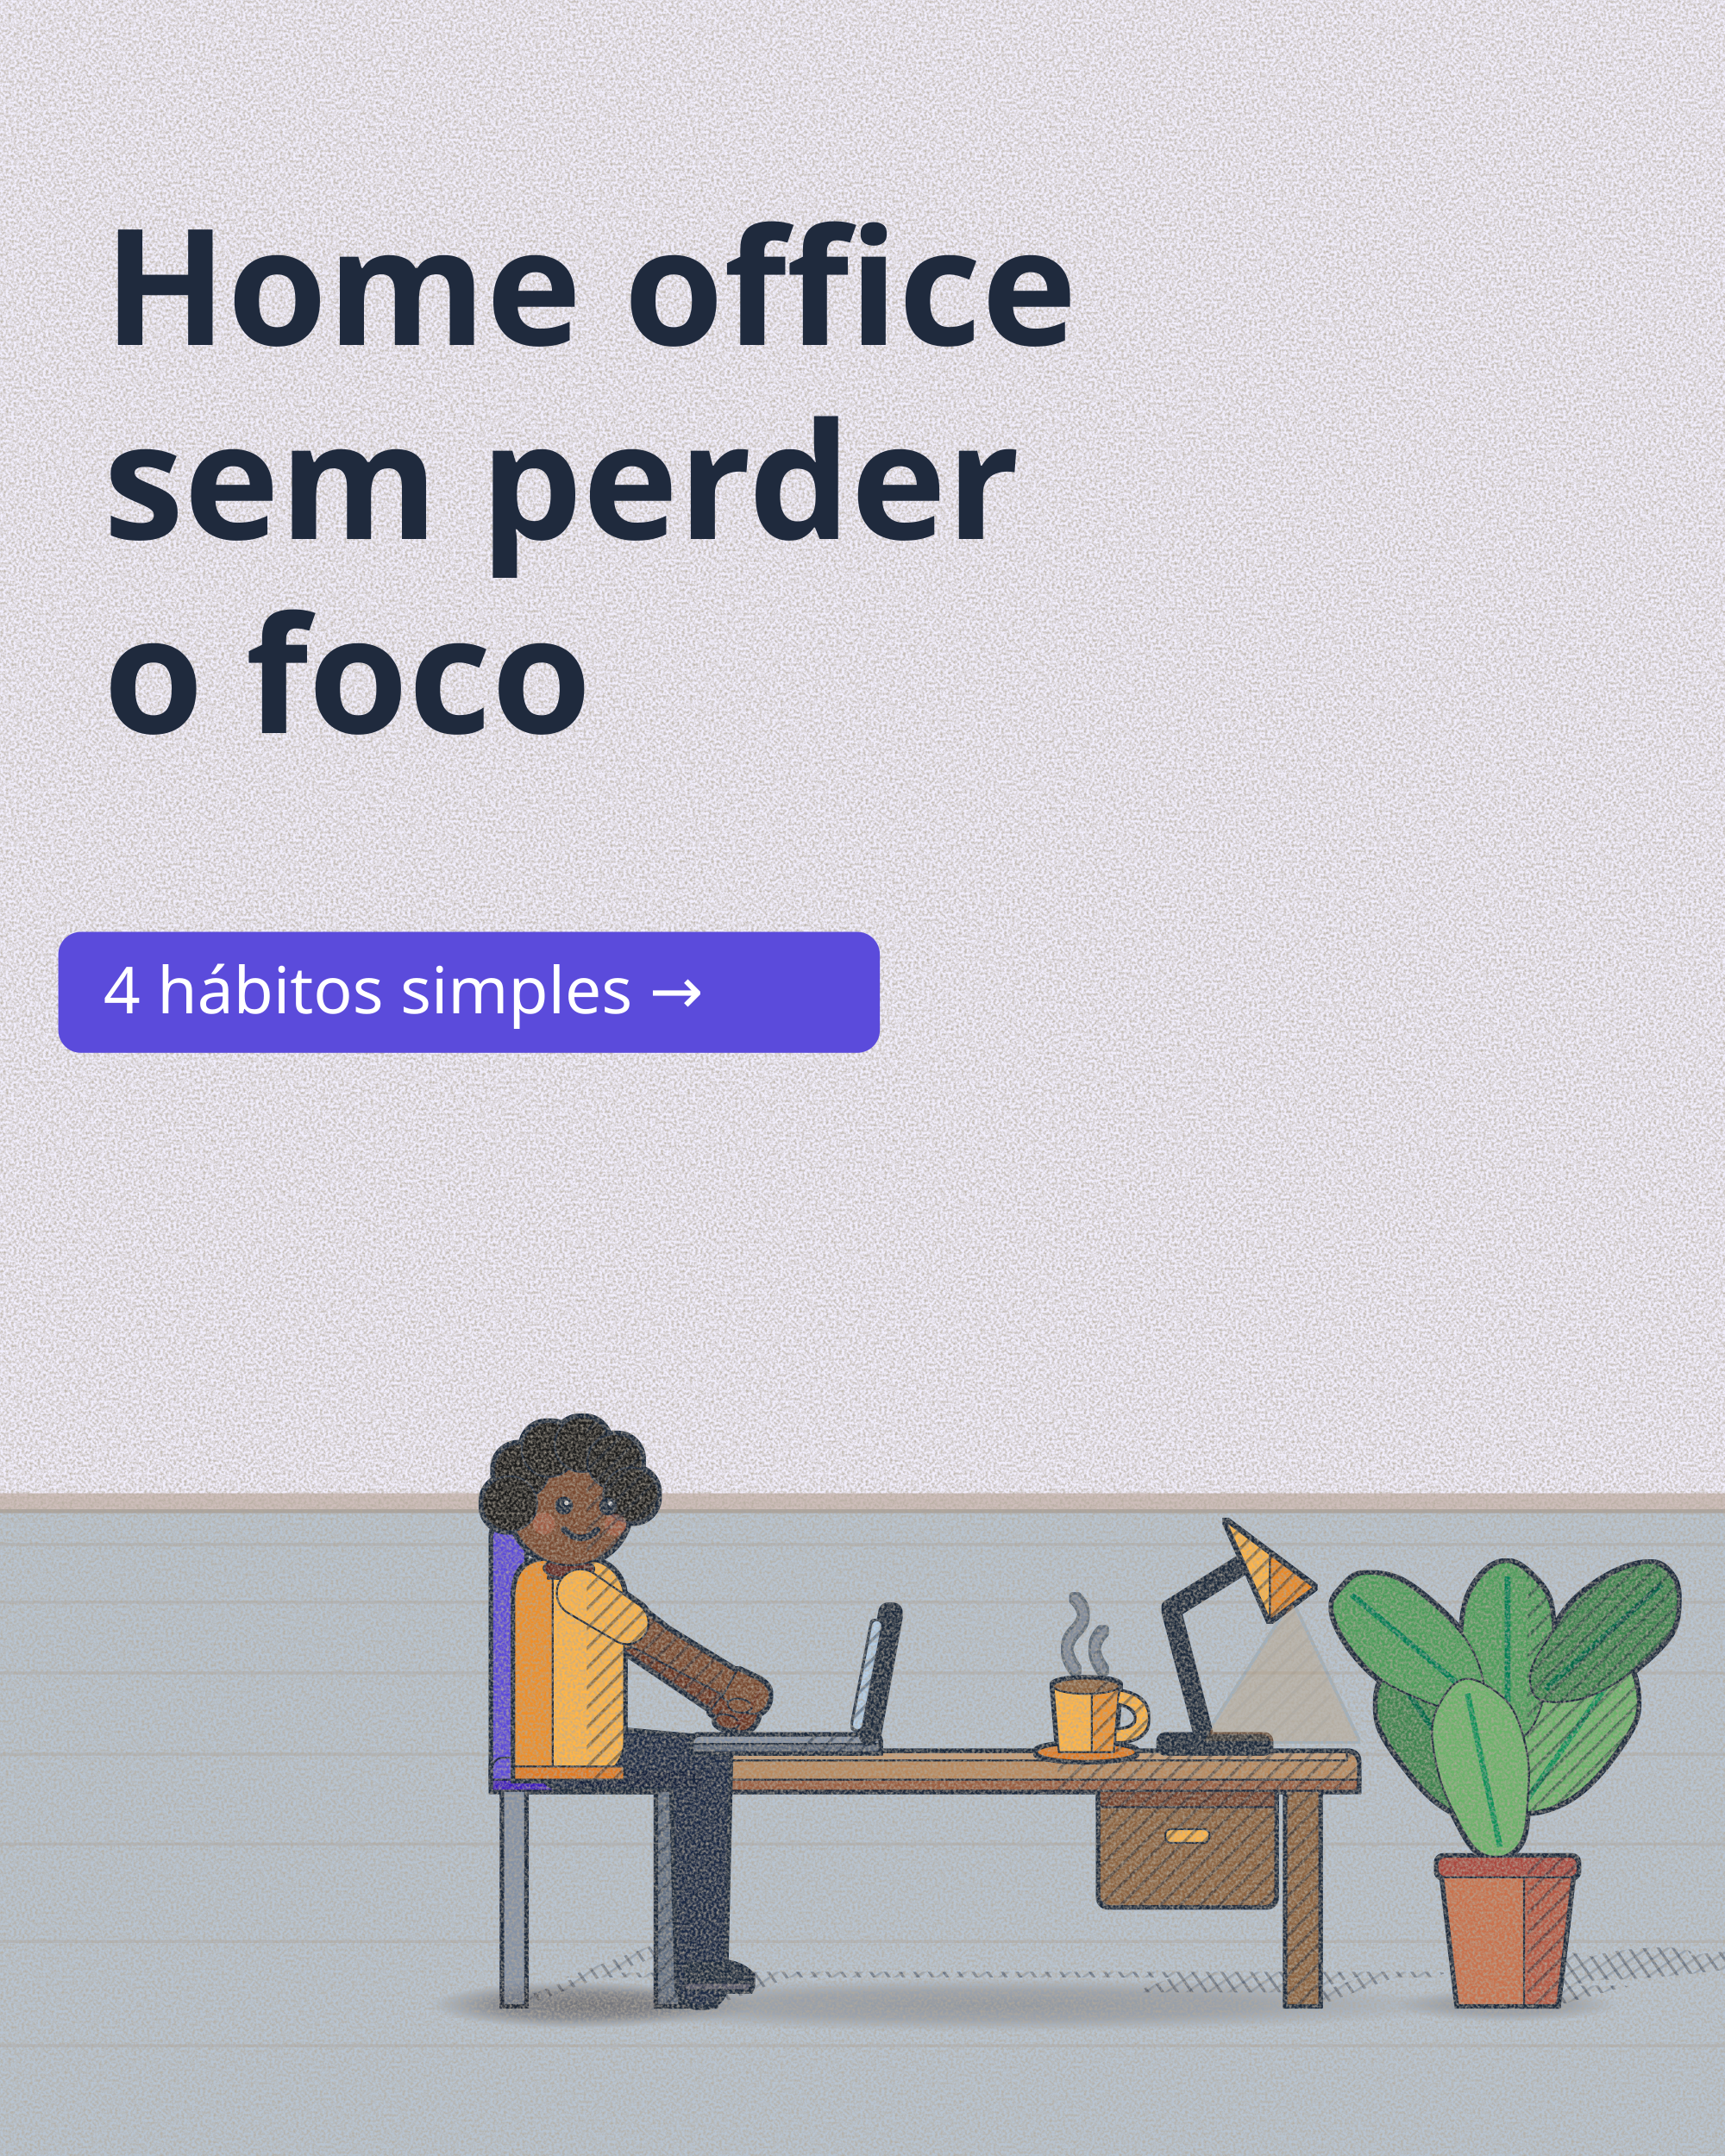
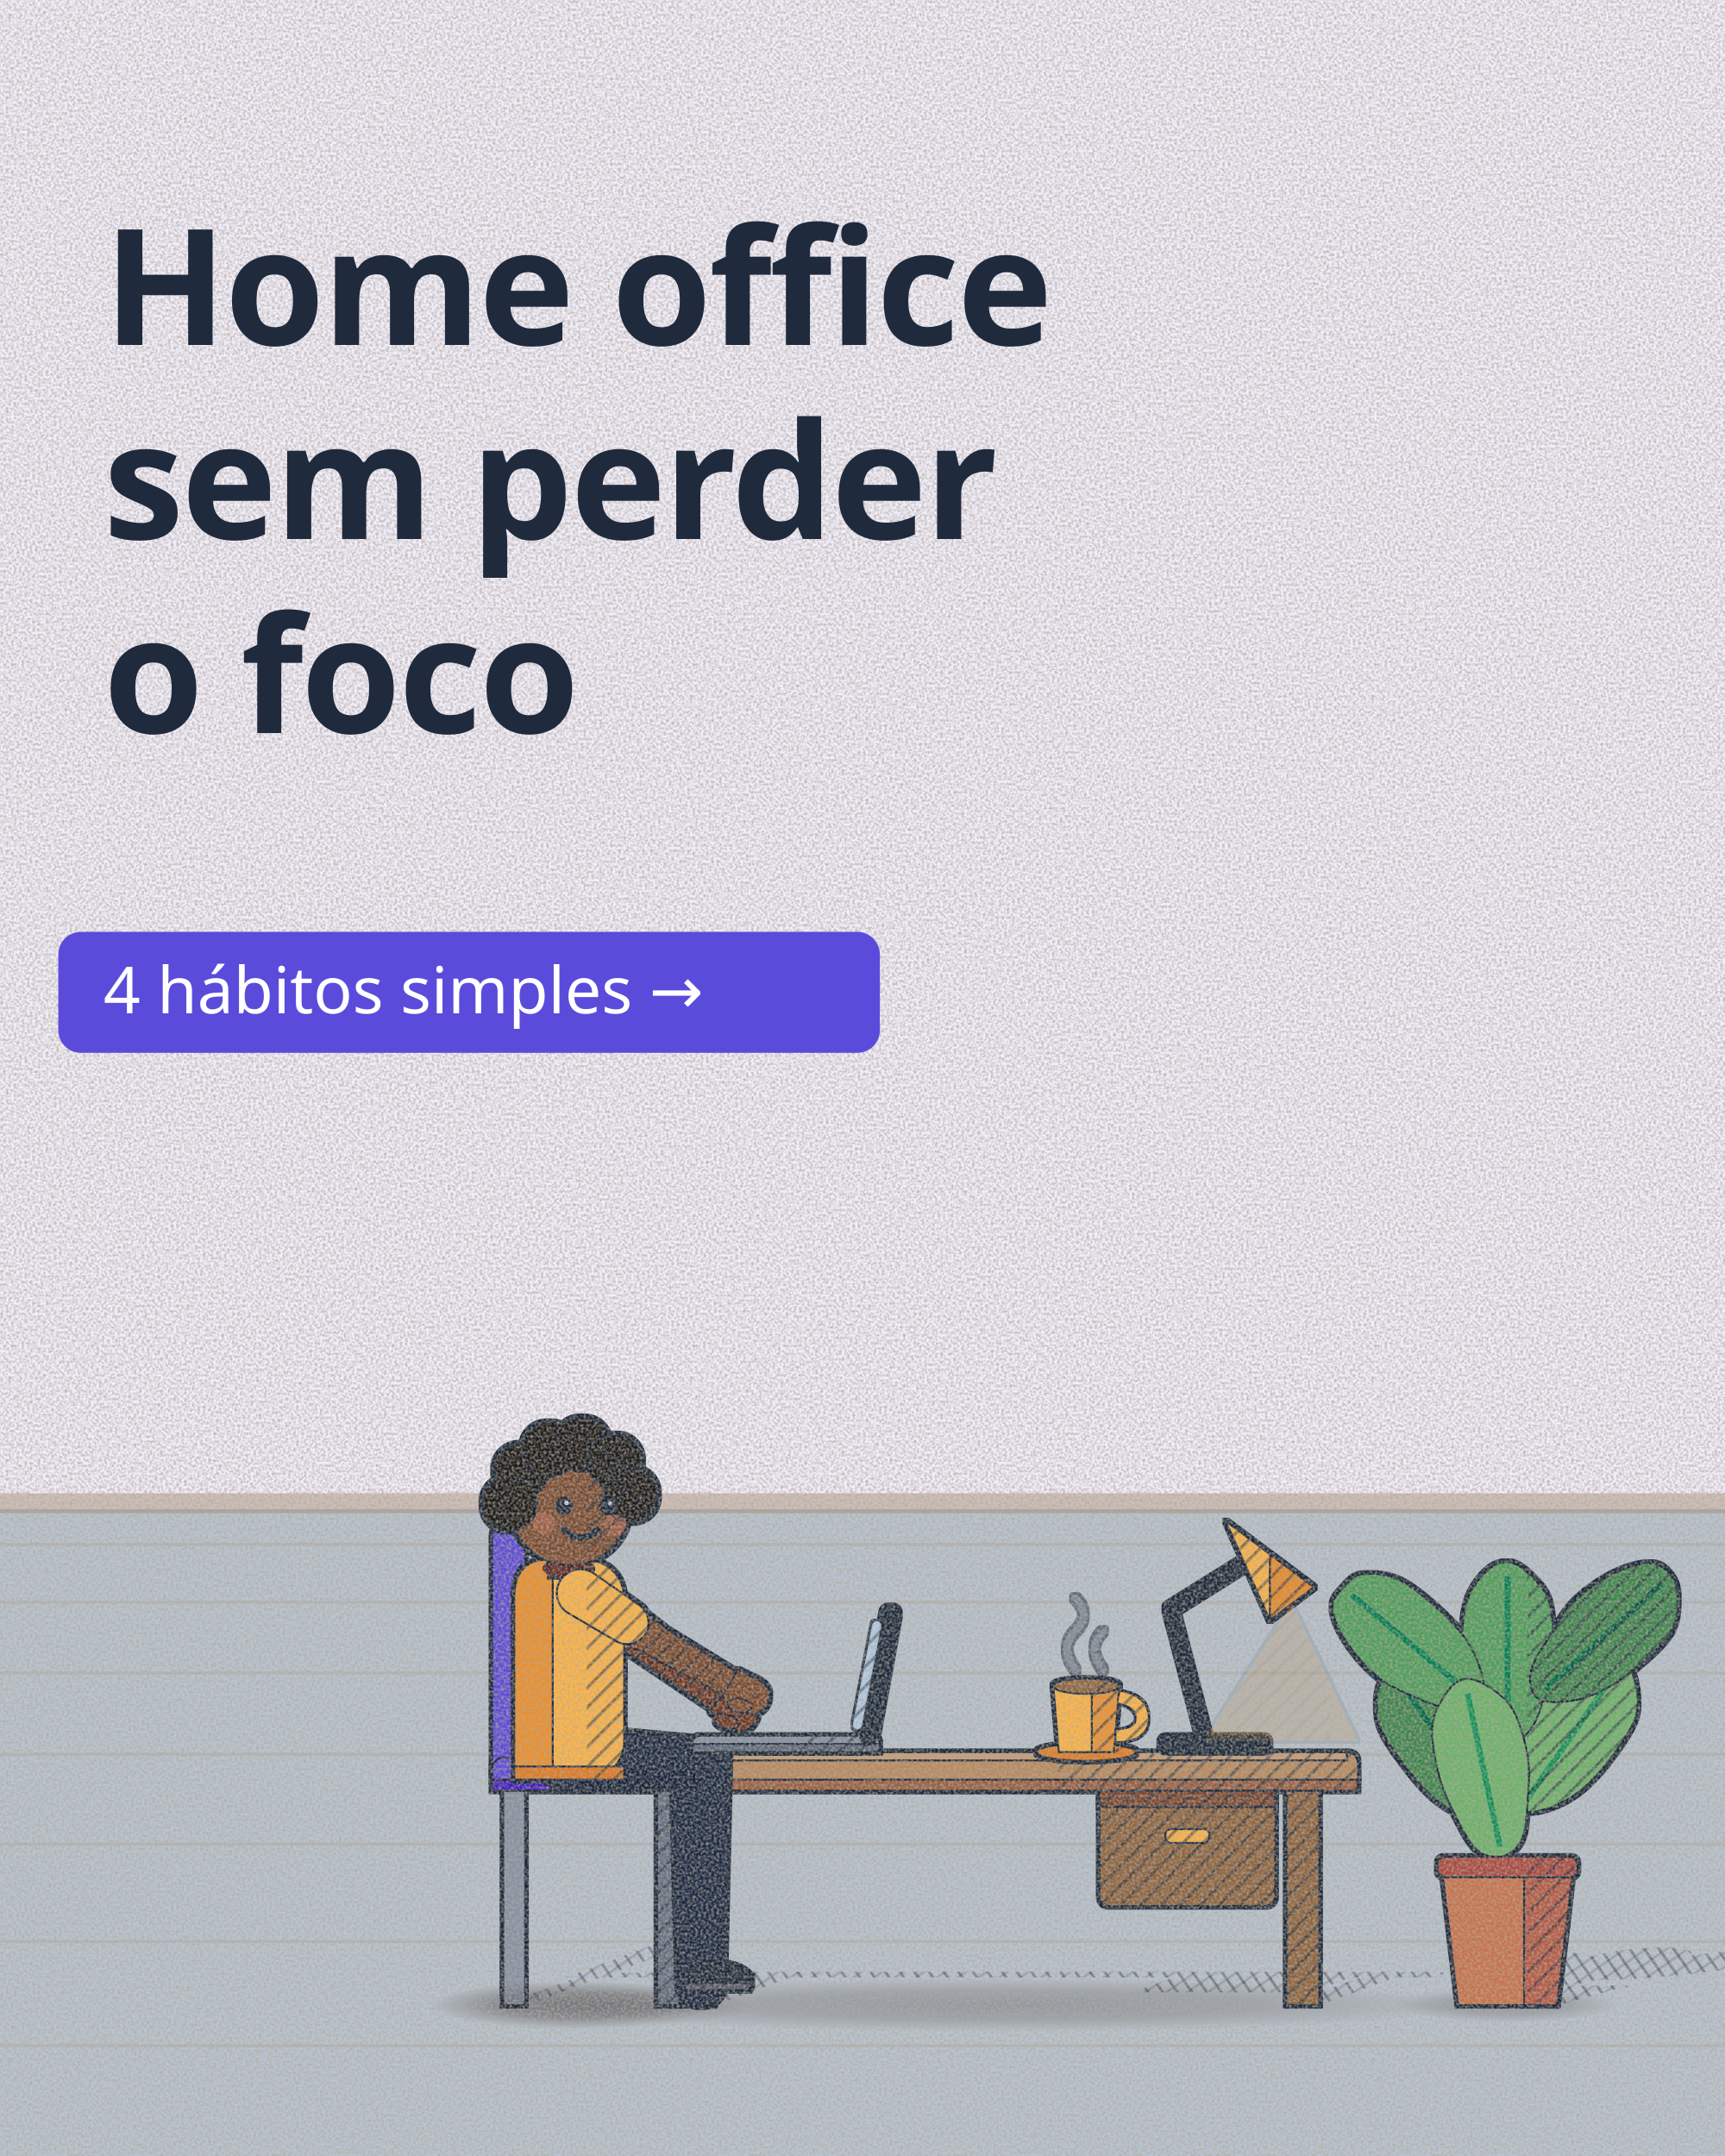
<svg xmlns="http://www.w3.org/2000/svg" width="864" height="1080" viewBox="0 0 864 1080">
  <defs>
    <linearGradient id="sky" x1="0" y1="0" x2="0" y2="1">
      <stop offset="0" stop-color="#DCEBF7" />
      <stop offset="0.55" stop-color="#e6f1f9" />
      <stop offset="0.85" stop-color="#EFF6FC" />
      <stop offset="1" stop-color="#EEF5FB" />
    </linearGradient>
    <linearGradient id="ground" x1="0" y1="0" x2="0" y2="1">
      <stop offset="0" stop-color="#9CC793" />
      <stop offset="1" stop-color="#7AB582" />
    </linearGradient>
    <radialGradient id="cshadow">
      <stop offset="0" stop-color="rgb(40,30,30)" stop-opacity="0.27" />
      <stop offset="0.55" stop-color="rgb(40,30,30)" stop-opacity="0.198" />
      <stop offset="1" stop-color="rgb(40,30,30)" stop-opacity="0" />
    </radialGradient>
    <filter id="hazeFar" color-interpolation-filters="sRGB">
      <feColorMatrix type="matrix" values="0.92 0 0 0 0.076 0 0.92 0 0 0.075 0 0 0.92 0 0.079 0 0 0 1 0" />
    </filter>
    <filter id="hazeMid" color-interpolation-filters="sRGB">
      <feColorMatrix type="matrix" values="0.96 0 0 0 0.038 0 0.96 0 0 0.037 0 0 0.96 0 0.040 0 0 0 1 0" />
    </filter>
    <linearGradient id="lgLight" x1="0" y1="0" x2="1" y2="0.35">
      <stop offset="0" stop-color="#FFF4DE" stop-opacity="0.156" />
      <stop offset="0.42" stop-color="#FFF4DE" stop-opacity="0" />
    </linearGradient>
    <linearGradient id="lgShade" x1="0" y1="0" x2="1" y2="0.35">
      <stop offset="0.6" stop-color="rgb(40,30,30)" stop-opacity="0" />
      <stop offset="1" stop-color="rgb(40,30,30)" stop-opacity="0.300" />
    </linearGradient>
    <linearGradient id="lgAO" x1="0" y1="0" x2="0" y2="1">
      <stop offset="0.72" stop-color="rgb(40,30,30)" stop-opacity="0" />
      <stop offset="1" stop-color="rgb(40,30,30)" stop-opacity="0.192" />
    </linearGradient>
    <filter id="toWhite" color-interpolation-filters="sRGB">
      <feColorMatrix values="0 0 0 0 1 0 0 0 0 1 0 0 0 0 1 0 0 0 1 0" />
    </filter>
    <filter id="castF" x="-30%" y="-30%" width="160%" height="160%" color-interpolation-filters="sRGB">
      <feColorMatrix values="0 0 0 0 0.157 0 0 0 0 0.118 0 0 0 0 0.118 0 0 0 1 0" />
      <feGaussianBlur stdDeviation="6.5" />
    </filter>
    <clipPath id="groundClip">
      <rect y="756.0" width="864" height="1080" />
    </clipPath>
    <radialGradient id="glow" cx="0.15" cy="0.25" r="0.75">
      <stop offset="0" stop-color="#FFF4DE" stop-opacity="0.330" />
      <stop offset="1" stop-color="#FFF4DE" stop-opacity="0" />
    </radialGradient>
    <linearGradient id="falloff" x1="0" y1="0" x2="1" y2="0">
      <stop offset="0.35" stop-color="rgb(40,30,30)" stop-opacity="0" />
      <stop offset="1" stop-color="rgb(40,30,30)" stop-opacity="0.078" />
    </linearGradient>
    <pattern id="hatchP" width="7" height="7" patternUnits="userSpaceOnUse" patternTransform="rotate(45)">
      <rect x="0" y="0" width="1.5" height="7" fill="#1F2A3D" fill-opacity="0.5" />
    </pattern>
    <pattern id="hatchC" width="6" height="6" patternUnits="userSpaceOnUse" patternTransform="rotate(-35)">
      <rect x="0" y="0" width="1.4" height="6" fill="#1F2A3D" fill-opacity="0.42" />
      <rect x="0" y="0" width="6" height="1.2" fill="#1F2A3D" fill-opacity="0.22" />
    </pattern>
    <radialGradient id="vignette" cx="0.5" cy="0.5" r="0.75">
      <stop offset="0.6" stop-color="rgb(40,30,30)" stop-opacity="0" />
      <stop offset="1" stop-color="rgb(40,30,30)" stop-opacity="0.102" />
    </radialGradient>
  </defs>
  <rect width="864" height="756" fill="#F1EEFC" />
  <rect y="756" width="864" height="324" fill="#B8C4D1" />
  <rect y="748" width="864" height="10" fill="#8E6542" fill-opacity="0.35" stroke-opacity="0.35" />
  <rect x="0" y="772.9" width="864" height="1.5" fill="#8E6542" fill-opacity="0.15" stroke-opacity="0.15" />
  <rect x="0" y="801.8" width="864" height="1.5" fill="#8E6542" fill-opacity="0.15" stroke-opacity="0.15" />
  <rect x="0" y="837.3" width="864" height="1.5" fill="#8E6542" fill-opacity="0.15" stroke-opacity="0.15" />
  <rect x="0" y="878.0" width="864" height="1.5" fill="#8E6542" fill-opacity="0.15" stroke-opacity="0.15" />
  <rect x="0" y="923.0" width="864" height="1.5" fill="#8E6542" fill-opacity="0.15" stroke-opacity="0.15" />
  <rect x="0" y="971.8" width="864" height="1.5" fill="#8E6542" fill-opacity="0.15" stroke-opacity="0.15" />
  <rect x="0" y="1024.0" width="864" height="1.5" fill="#8E6542" fill-opacity="0.15" stroke-opacity="0.15" />
  <mask id="castM" maskUnits="userSpaceOnUse" x="0" y="0" width="864" height="1080">
    <g filter="url(#toWhite)">
      <use href="#b_canto_mesa" transform="translate(501.1 1004.4) matrix(1 0 -0.350 0.13 0 0) scale(2.754)" />
      <use href="#b_canto_cadeira" transform="translate(296.1 1004.4) matrix(1 0 -0.350 0.13 0 0) scale(2.754)" />
      <use href="#b_canto_planta" transform="translate(755.1 1004.4) matrix(1 0 -0.350 0.13 0 0) scale(2.065)" />
    </g>
  </mask>
  <g clip-path="url(#groundClip)">
    <rect width="864" height="1080" fill="url(#hatchC)" mask="url(#castM)" />
  </g>
  <g transform="translate(501.1 1004.4) scale(2.754)">
    <ellipse cx="0" cy="0" rx="85.0" ry="4.9" fill="url(#cshadow)" />
  </g>
  <g style="isolation: isolate;">
    <filter id="ol_canto_mesa" x="-15%" y="-15%" width="130%" height="130%">
      <feMorphology in="SourceAlpha" operator="dilate" radius="0.871" result="d" />
      <feOffset in="d" dx="0" dy="0" result="dm" />
      <feOffset in="dm" dx="0" dy="0" result="dw" />
      <feFlood flood-color="#1F2A3D" />
      <feComposite in2="dw" operator="in" result="o" />
      <feMerge>
        <feMergeNode in="o" />
        <feMergeNode in="SourceGraphic" />
      </feMerge>
    </filter>
    <g filter="url(#ol_canto_mesa)">
      <g id="canto_mesa" transform="translate(501.1 1004.4) scale(2.754)">
        <g id="b_canto_mesa">
          <g stroke="#1F2A3D" stroke-width="0.363" stroke-linejoin="round">
            <rect x="-58" y="-40" width="6" height="40" rx="0" fill="#8E6542" stroke-width="0.363" />
            <rect x="52" y="-40" width="6" height="40" rx="0" fill="#8E6542" stroke-width="0.363" />
            <rect x="18" y="-40" width="32" height="22" rx="2" fill="#8E6542" stroke-width="0.363" />
            <rect x="18" y="-40" width="32" height="4" rx="0" fill="#794630" stroke-width="0.363" />
            <rect x="30" y="-32" width="8" height="2.5" rx="1" fill="#FFB547" stroke-width="0.363" />
            <rect x="-65" y="-46" width="130" height="7" rx="2" fill="#B98A5E" stroke-width="0.363" />
            <rect x="-65" y="-41" width="130" height="2" rx="0" fill="#9B5E43" stroke-width="0.363" />
            <rect x="-63" y="-46" width="126" height="1.5" rx="0" fill="#C79D76" stroke-width="0.363" />
          </g>
        </g>
      </g>
    </g>
    <mask id="mk_canto_mesa" maskUnits="userSpaceOnUse" x="250.5" y="852.4" width="501.2" height="152.0">
      <use href="#b_canto_mesa" transform="translate(501.1 1004.4) scale(2.754)" filter="url(#toWhite)" />
    </mask>
    <g mask="url(#mk_canto_mesa)" opacity="1">
      <rect x="529.8" y="852.4" width="221.9" height="152.0" fill="url(#hatchP)" />
    </g>
  </g>
  <g transform="translate(296.1 1004.4) scale(2.754)">
    <ellipse cx="0" cy="0" rx="30.0" ry="4.2" fill="url(#cshadow)" />
  </g>
  <g style="isolation: isolate;">
    <filter id="ol_canto_cadeira" x="-15%" y="-15%" width="130%" height="130%">
      <feMorphology in="SourceAlpha" operator="dilate" radius="0.871" result="d" />
      <feOffset in="d" dx="0" dy="0" result="dm" />
      <feOffset in="dm" dx="0" dy="0" result="dw" />
      <feFlood flood-color="#1F2A3D" />
      <feComposite in2="dw" operator="in" result="o" />
      <feMerge>
        <feMergeNode in="o" />
        <feMergeNode in="SourceGraphic" />
      </feMerge>
    </filter>
    <g filter="url(#ol_canto_cadeira)">
      <g id="canto_cadeira" transform="translate(296.1 1004.4) scale(2.754)">
        <g id="b_canto_cadeira">
          <g stroke="#1F2A3D" stroke-width="0.363" stroke-linejoin="round">
            <rect x="-16" y="-40" width="4" height="40" rx="0" fill="#8592A6" stroke-width="0.363" />
            <rect x="12" y="-40" width="4" height="40" rx="0" fill="#647185" stroke-width="0.363" />
            <rect x="-18" y="-88" width="6" height="49" rx="3" fill="#5B4BDB" />
            <rect x="-18" y="-45" width="36" height="6" rx="2" fill="#5B4BDB" stroke-width="0.363" />
            <rect x="-18" y="-41" width="36" height="2" rx="0" fill="#3D1AC0" stroke-width="0.363" />
          </g>
        </g>
      </g>
    </g>
    <mask id="mk_canto_cadeira" maskUnits="userSpaceOnUse" x="211.3" y="713.6" width="169.6" height="290.8">
      <use href="#b_canto_cadeira" transform="translate(296.1 1004.4) scale(2.754)" filter="url(#toWhite)" />
    </mask>
    <g mask="url(#mk_canto_cadeira)" opacity="1">
      <rect x="305.8" y="713.6" width="75.1" height="290.8" fill="url(#hatchP)" />
    </g>
  </g>
  <g transform="translate(755.1 1004.4) scale(2.065)">
    <ellipse cx="0" cy="0" rx="27.5" ry="4.2" fill="url(#cshadow)" />
  </g>
  <g style="isolation: isolate;">
    <filter id="ol_canto_planta" x="-15%" y="-15%" width="130%" height="130%">
      <feMorphology in="SourceAlpha" operator="dilate" radius="1.162" result="d" />
      <feOffset in="d" dx="0" dy="0" result="dm" />
      <feOffset in="dm" dx="0" dy="0" result="dw" />
      <feFlood flood-color="#1F2A3D" />
      <feComposite in2="dw" operator="in" result="o" />
      <feMerge>
        <feMergeNode in="o" />
        <feMergeNode in="SourceGraphic" />
      </feMerge>
    </filter>
    <g filter="url(#ol_canto_planta)">
      <g id="canto_planta" transform="translate(755.1 1004.4) scale(2.065)">
        <g id="b_canto_planta">
          <g stroke="#1F2A3D" stroke-width="0.484" stroke-linejoin="round">
            <path d="M-4.7 -64C-4.83 -60.41 -6.11 -56.88 -7.08 -53.7C-8.04 -50.51 -8.99 -47.02 -10.48 -44.89C-11.97 -42.75 -14.18 -40.83 -16 -40.88C-17.82 -40.93 -19.88 -43.13 -21.43 -45.19C-22.98 -47.25 -24.44 -50.11 -25.32 -53.24C-26.2 -56.38 -26.56 -60.26 -26.7 -64C-26.83 -67.74 -27 -72.53 -26.13 -75.7C-25.26 -78.86 -23.17 -81.46 -21.48 -82.99C-19.79 -84.52 -17.84 -84.83 -16 -84.88C-14.16 -84.93 -12.05 -84.91 -10.43 -83.3C-8.81 -81.69 -7.22 -78.46 -6.27 -75.24C-5.31 -72.02 -4.56 -67.59 -4.7 -64Z" fill="#3D8550" transform="rotate(-35 -16 -64)" />
            <path d="M-16 -44 L-16 -82" stroke="#006947" stroke-width="1.4" transform="rotate(-35 -16 -64)" />
            <path d="M26.89 -66C26.75 -62.26 26.23 -58.35 25.31 -55.25C24.39 -52.16 22.91 -49.45 21.36 -47.42C19.81 -45.39 17.84 -43.25 16 -43.08C14.16 -42.92 11.83 -44.31 10.35 -46.42C8.86 -48.53 8.01 -52.45 7.1 -55.72C6.19 -58.98 5.03 -62.41 4.89 -66C4.75 -69.59 5.34 -74 6.26 -77.25C7.17 -80.51 8.74 -83.89 10.36 -85.53C11.99 -87.16 14.17 -87.25 16 -87.08C17.83 -86.92 19.66 -86.09 21.35 -84.53C23.04 -82.96 25.23 -80.81 26.15 -77.72C27.07 -74.63 27.03 -69.74 26.89 -66Z" fill="#6BB36A" transform="rotate(35 16 -66)" />
            <path d="M16 -46 L16 -84" stroke="#0C9259" stroke-width="1.4" transform="rotate(35 16 -66)" />
            <path d="M10.96 -86C10.78 -82.3 9.98 -78.71 9.08 -75.51C8.18 -72.32 7.05 -68.82 5.54 -66.81C4.03 -64.81 1.87 -63.57 0 -63.5C-1.87 -63.42 -4.19 -64.32 -5.67 -66.35C-7.16 -68.39 -8.01 -72.44 -8.9 -75.72C-9.8 -78.99 -10.87 -82.37 -11.04 -86C-11.22 -89.63 -10.9 -94.36 -9.97 -97.51C-9.04 -100.67 -7.12 -103.25 -5.46 -104.92C-3.8 -106.58 -1.8 -107.57 0 -107.5C1.8 -107.42 3.64 -106.09 5.33 -104.46C7.02 -102.83 9.21 -100.79 10.15 -97.72C11.09 -94.64 11.13 -89.7 10.96 -86Z" fill="#4E9E5C" transform="rotate(0 0 -86)" />
            <path d="M0 -66 L0 -104" stroke="#007E53" stroke-width="1.4" transform="rotate(0 0 -86)" />
            <path d="M-13.22 -88C-13.34 -84.27 -13.78 -80.34 -14.68 -77.23C-15.58 -74.13 -17.06 -71.45 -18.62 -69.36C-20.17 -67.26 -22.19 -64.71 -24 -64.66C-25.81 -64.61 -27.97 -66.9 -29.47 -69.05C-30.97 -71.21 -32.05 -74.44 -33.01 -77.59C-33.97 -80.75 -35.1 -84.39 -35.22 -88C-35.34 -91.61 -34.66 -95.99 -33.73 -99.23C-32.79 -102.48 -31.24 -105.89 -29.62 -107.46C-28 -109.03 -25.86 -108.71 -24 -108.66C-22.14 -108.61 -20.14 -108.67 -18.47 -107.16C-16.8 -105.65 -14.83 -102.79 -13.96 -99.59C-13.08 -96.4 -13.1 -91.73 -13.22 -88Z" fill="#4E9E5C" transform="rotate(-50 -24 -88)" />
            <path d="M-24 -68 L-24 -106" stroke="#007E53" stroke-width="1.4" transform="rotate(-50 -24 -88)" />
            <path d="M34.89 -90C34.75 -86.26 34.23 -82.35 33.31 -79.25C32.39 -76.16 30.91 -73.45 29.36 -71.42C27.81 -69.39 25.84 -67.25 24 -67.08C22.16 -66.92 19.83 -68.31 18.35 -70.42C16.86 -72.53 16.01 -76.45 15.1 -79.72C14.19 -82.98 13.03 -86.41 12.89 -90C12.75 -93.59 13.34 -98 14.26 -101.25C15.17 -104.51 16.74 -107.89 18.36 -109.53C19.99 -111.16 22.17 -111.25 24 -111.08C25.83 -110.92 27.66 -110.09 29.35 -108.53C31.04 -106.96 33.23 -104.81 34.15 -101.72C35.07 -98.63 35.03 -93.74 34.89 -90Z" fill="#3D8550" transform="rotate(48 24 -90)" />
            <path d="M24 -70 L24 -108" stroke="#006947" stroke-width="1.4" transform="rotate(48 24 -90)" />
            <path d="M5.12 -58C4.94 -54.34 3.88 -50.88 2.96 -47.66C2.03 -44.44 1.07 -40.68 -0.42 -38.66C-1.91 -36.65 -4.13 -35.59 -6 -35.55C-7.87 -35.51 -10.15 -36.42 -11.65 -38.43C-13.15 -40.44 -14.14 -44.33 -15.01 -47.6C-15.88 -50.86 -16.7 -54.32 -16.88 -58C-17.06 -61.68 -17.01 -66.53 -16.1 -69.66C-15.19 -72.79 -13.1 -75.12 -11.42 -76.77C-9.74 -78.42 -7.79 -79.59 -6 -79.55C-4.21 -79.51 -2.32 -78.19 -0.65 -76.53C1.02 -74.88 3.08 -72.68 4.04 -69.6C5 -66.51 5.3 -61.66 5.12 -58Z" fill="#6BB36A" transform="rotate(-12 -6 -58)" />
            <path d="M-6 -38 L-6 -76" stroke="#0C9259" stroke-width="1.4" transform="rotate(-12 -6 -58)" />
            <path d="M-16 -34 L16 -34 L12 0 L-12 0 Z" fill="#C9724E" />
            <path d="M4 -34 L16 -34 L12 0 L4 0 Z" fill="#B75A45" />
            <rect x="-17" y="-36" width="34" height="5" rx="2" fill="#AB4A41" stroke-width="0.484" />
          </g>
        </g>
      </g>
    </g>
    <mask id="mk_canto_planta" maskUnits="userSpaceOnUse" x="668.3" y="731.8" width="173.5" height="272.6">
      <use href="#b_canto_planta" transform="translate(755.1 1004.4) scale(2.065)" filter="url(#toWhite)" />
    </mask>
    <g mask="url(#mk_canto_planta)" opacity="1">
      <rect x="765.0" y="731.8" width="76.8" height="272.6" fill="url(#hatchP)" />
    </g>
  </g>
  <g transform="translate(285.1 1004.4) scale(2.754)">
    <ellipse cx="0" cy="0" rx="25.0" ry="4.5" fill="url(#cshadow)" />
  </g>
  <g style="isolation: isolate;">
    <filter id="ol_canto_pessoa" x="-15%" y="-15%" width="130%" height="130%">
      <feMorphology in="SourceAlpha" operator="dilate" radius="0.871" result="d" />
      <feOffset in="d" dx="0" dy="0" result="dm" />
      <feOffset in="dm" dx="0" dy="0" result="dw" />
      <feFlood flood-color="#1F2A3D" />
      <feComposite in2="dw" operator="in" result="o" />
      <feMerge>
        <feMergeNode in="o" />
        <feMergeNode in="SourceGraphic" />
      </feMerge>
    </filter>
    <g filter="url(#ol_canto_pessoa)">
      <g id="canto_pessoa" transform="translate(285.1 1004.4) scale(2.754)">
        <g id="b_canto_pessoa">
          <g stroke="#1F2A3D" stroke-width="0.363" stroke-linejoin="round">
            <g transform="scale(1 1)">
              <path d="M7.8 -65.91L7.8 -65.91L13.57 -62.08L26.88 -53.11A2.4 2.4 0 0 0 29.68 -57.01L29.68 -57.01L17.02 -66.73L12.16 -71.38A3.5 3.5 0 0 0 7.8 -65.91Z" fill="#6C3727" />
              <path d="M-0.68 -71.64L-0.68 -71.64L7.55 -65.59A3.9 3.9 0 0 0 12.41 -71.69L12.41 -71.69L4.68 -78.36A4.3 4.3 0 0 0 -0.68 -71.64Z" fill="#E68023" />
              <g transform="translate(28.28 -55.06) rotate(35.73)">
                <ellipse cx="1.2" cy="0.9" rx="1.9" ry="1.3" fill="#622923" transform="rotate(-30 1.2 0.9)" stroke-width="0.363" />
                <path d="M-1.2 -2.9 L3 -3.2 Q6.6 -3.1 6.6 0 Q6.6 3.1 3 3.2 L-1.2 2.9 Z" fill="#6C3727" />
                <ellipse cx="2.4" cy="2.6" rx="2.2" ry="1.25" fill="#6C3727" transform="rotate(-20 2.4 2.6)" stroke-width="0.363" />
                <path d="M4.2 -1.6 L4.2 1.6" stroke="#622923" stroke-width="0.6" stroke-linecap="round" />
              </g>
              <path d="M0 -39.25L0 -39.25L18.75 -41.93L19.75 -4A4.25 4.25 0 0 0 28.25 -4L28.25 -4L29.25 -48.07L0 -50.75A5.75 5.75 0 0 0 0 -39.25Z" fill="#1F2A44" />
              <path d="M2 -41 L24 -41" stroke="#18233D" stroke-width="3" fill="none" />
              <g transform="translate(0 -2.2)">
                <path d="M21 -5.4 L21 -0.8 L31.5 -0.8 Q33.2 -0.8 33.2 -2.8 Q31 -5.6 26 -5.6 Z" fill="#1F2A3D" />
                <path d="M21 -1.8 L33.2 -1.8 L32.7 -0.5 L21 -0.5 Z" fill="#56586C" />
              </g>
              <rect x="-10" y="-81" width="20" height="40" rx="7" fill="#FFB547" />
              <path d="M-10 -74 Q-10 -81 -4 -81 L-3 -81 L-3 -41 L-10 -41 Z" fill="#ED8F2B" />
              <path d="M-10 -43.4 L10 -43.4 L10 -41 L-10 -41 Z" fill="#E27A20" />
            </g>
            <g transform="translate(0 0) scale(1) rotate(1.05 0 -82)">
              <path d="M-3 -85 L3 -85 L3.8 -77.5 L-3.8 -77.5 Z" fill="#6F3B29" />
              <ellipse cx="0" cy="-79.4" rx="4.6" ry="1.8" fill="#5F2722" stroke-width="0.363" />
              <ellipse cx="-10" cy="-90" rx="2" ry="3" fill="#73402B" stroke-width="0.363" />
              <circle cx="0" cy="-91" r="11" fill="#7A4B30" />
              <circle cx="-9" cy="-97" r="5" fill="#1E1A1A" />
              <circle cx="-4" cy="-101" r="5" fill="#1E1A1A" />
              <circle cx="2" cy="-102" r="5" fill="#1E1A1A" />
              <circle cx="8" cy="-99" r="5" fill="#1E1A1A" />
              <circle cx="11" cy="-93" r="5" fill="#1E1A1A" />
              <circle cx="-11" cy="-91" r="5" fill="#1E1A1A" />
              <circle cx="-1.1" cy="-90.83" r="1.45" fill="#1F2A3D" stroke-width="0.363" />
              <circle cx="-0.65" cy="-91.33" r="0.42" fill="#FFFFFF" fill-opacity="0.85" stroke-opacity="0.85" stroke="none" />
              <circle cx="6.9" cy="-90.83" r="1.45" fill="#1F2A3D" stroke-width="0.363" />
              <circle cx="7.35" cy="-91.33" r="0.42" fill="#FFFFFF" fill-opacity="0.85" stroke-opacity="0.85" stroke="none" />
              <path d="M-1 -86.5 Q2 -83.5 5 -86.5" stroke="#1F2A3D" stroke-width="1.2" fill="none" stroke-linecap="round" />
              <circle cx="-4.7" cy="-87.5" r="2" fill="#E9806E" fill-opacity="0.35" stroke-opacity="0.35" stroke="none" />
              <circle cx="8.3" cy="-87.5" r="2" fill="#E9806E" fill-opacity="0.35" stroke-opacity="0.35" stroke="none" />
            </g>
            <g transform="scale(1 1)">
              <path d="M8.71 -66.56L8.71 -66.56L14.85 -63.35L29.02 -55.82A2.4 2.4 0 0 0 31.4 -59.98L31.4 -59.98L17.8 -68.34L12.48 -72.46A3.5 3.5 0 0 0 8.71 -66.56Z" fill="#7A4B30" />
              <path d="M-0.32 -71.38L-0.32 -71.38L8.49 -66.22A3.9 3.9 0 0 0 12.69 -72.79L12.69 -72.79L4.32 -78.62A4.3 4.3 0 0 0 -0.32 -71.38Z" fill="#FFB547" />
              <g transform="translate(30.21 -57.9) rotate(29.76)">
                <ellipse cx="1.2" cy="0.9" rx="1.9" ry="1.3" fill="#6F3B29" transform="rotate(-30 1.2 0.9)" stroke-width="0.363" />
                <path d="M-1.2 -2.9 L3 -3.2 Q6.6 -3.1 6.6 0 Q6.6 3.1 3 3.2 L-1.2 2.9 Z" fill="#7A4B30" />
                <ellipse cx="2.4" cy="2.6" rx="2.2" ry="1.25" fill="#7A4B30" transform="rotate(-20 2.4 2.6)" stroke-width="0.363" />
                <path d="M4.2 -1.6 L4.2 1.6" stroke="#6F3B29" stroke-width="0.6" stroke-linecap="round" />
              </g>
            </g>
          </g>
        </g>
      </g>
    </g>
    <mask id="mk_canto_pessoa" maskUnits="userSpaceOnUse" x="208.0" y="647.5" width="154.2" height="356.9">
      <use href="#b_canto_pessoa" transform="translate(285.1 1004.4) scale(2.754)" filter="url(#toWhite)" />
    </mask>
    <g mask="url(#mk_canto_pessoa)" opacity="1">
      <rect x="293.9" y="647.5" width="68.3" height="356.9" fill="url(#hatchP)" />
    </g>
  </g>
  <g style="isolation: isolate;">
    <filter id="ol_canto_tela" x="-15%" y="-15%" width="130%" height="130%">
      <feMorphology in="SourceAlpha" operator="dilate" radius="0.871" result="d" />
      <feOffset in="d" dx="0" dy="0" result="dm" />
      <feOffset in="dm" dx="0" dy="0" result="dw" />
      <feFlood flood-color="#1F2A3D" />
      <feComposite in2="dw" operator="in" result="o" />
      <feMerge>
        <feMergeNode in="o" />
        <feMergeNode in="SourceGraphic" />
      </feMerge>
    </filter>
    <g filter="url(#ol_canto_tela)">
      <g id="canto_tela" transform="translate(393.7 877.7) scale(2.754)">
        <g id="b_canto_tela">
          <g stroke="#1F2A3D" stroke-width="0.363" stroke-linejoin="round">
            <rect x="-17" y="-3" width="34" height="3" rx="1.5" fill="#8592A6" stroke-width="0.363" />
            <rect x="-17" y="-1.5" width="34" height="1.5" rx="0" fill="#5C697D" stroke-width="0.363" />
            <path d="M15 -3 L19 -25" stroke="#1F2A3D" stroke-width="3.5" stroke-linecap="round" />
            <path d="M13 -5 L16.5 -23" stroke="#BCD7F2" stroke-width="1.6" stroke-linecap="round" fill-opacity="0.9" stroke-opacity="0.9" />
          </g>
        </g>
      </g>
    </g>
    <mask id="mk_canto_tela" maskUnits="userSpaceOnUse" x="328.2" y="798.4" width="131.1" height="79.3">
      <use href="#b_canto_tela" transform="translate(393.7 877.7) scale(2.754)" filter="url(#toWhite)" />
    </mask>
    <g mask="url(#mk_canto_tela)" opacity="1">
      <rect x="401.2" y="798.4" width="58.1" height="79.3" fill="url(#hatchP)" />
    </g>
  </g>
  <g style="isolation: isolate;">
    <filter id="ol_canto_luminaria" x="-15%" y="-15%" width="130%" height="130%">
      <feMorphology in="SourceAlpha" operator="dilate" radius="0.871" result="d" />
      <feOffset in="d" dx="0" dy="0" result="dm" />
      <feOffset in="dm" dx="0" dy="0" result="dw" />
      <feFlood flood-color="#1F2A3D" />
      <feComposite in2="dw" operator="in" result="o" />
      <feMerge>
        <feMergeNode in="o" />
        <feMergeNode in="SourceGraphic" />
      </feMerge>
    </filter>
    <g filter="url(#ol_canto_luminaria)">
      <g id="canto_luminaria" transform="translate(608.5 877.7) scale(2.754)">
        <g id="b_canto_luminaria">
          <g stroke="#1F2A3D" stroke-width="0.363" stroke-linejoin="round">
            <rect x="-10" y="-3" width="20" height="3" rx="1.5" fill="#1F2A3D" stroke-width="0.363" />
            <path d="M-2 -3 L-8 -26 L8 -36" stroke="#1F2A3D" stroke-width="2.5" fill="none" stroke-linejoin="round" />
            <path d="M2 -42 L18 -30 L10 -24 Z" fill="#FFB547" />
            <path d="M10 -36 L18 -30 L10 -24 Z" fill="#EA8928" />
            <path d="M14 -27 L26 -2 L-2 -2 Z" fill="#FFB547" fill-opacity="0.13" stroke-opacity="0.13" stroke="none" />
          </g>
        </g>
      </g>
    </g>
    <mask id="mk_canto_luminaria" maskUnits="userSpaceOnUse" x="550.7" y="738.9" width="115.7" height="138.8">
      <use href="#b_canto_luminaria" transform="translate(608.5 877.7) scale(2.754)" filter="url(#toWhite)" />
    </mask>
    <g mask="url(#mk_canto_luminaria)" opacity="1">
      <rect x="615.1" y="738.9" width="51.3" height="138.8" fill="url(#hatchP)" />
    </g>
  </g>
  <g style="isolation: isolate;">
    <filter id="ol_canto_caneca" x="-15%" y="-15%" width="130%" height="130%">
      <feMorphology in="SourceAlpha" operator="dilate" radius="0.871" result="d" />
      <feOffset in="d" dx="0" dy="0" result="dm" />
      <feOffset in="dm" dx="0" dy="0" result="dw" />
      <feFlood flood-color="#1F2A3D" />
      <feComposite in2="dw" operator="in" result="o" />
      <feMerge>
        <feMergeNode in="o" />
        <feMergeNode in="SourceGraphic" />
      </feMerge>
    </filter>
    <g filter="url(#ol_canto_caneca)">
      <g id="canto_caneca" transform="translate(544.1 877.7) scale(2.754)">
        <g id="b_canto_caneca">
          <g stroke="#1F2A3D" stroke-width="0.363" stroke-linejoin="round">
            <ellipse cx="0" cy="0" rx="9" ry="1.6" fill="#E27A20" stroke-width="0.363" />
            <path d="M-6 -12 L6 -12 L5 0 L-5 0 Z" fill="#FFB547" />
            <path d="M1 -12 L6 -12 L5 0 L1 0 Z" fill="#EF922D" />
            <ellipse cx="0" cy="-12" rx="6" ry="1.4" fill="#8E6542" stroke-width="0.363" />
            <path d="M6 -10 Q11 -9 10 -5 Q9 -3 5.5 -3" stroke="#FFB547" stroke-width="2" fill="none" />
            <path d="M-2 -15 Q-5 -19 -2 -22 Q1 -25 -2 -28 M3 -15 Q0 -19 3 -22" stroke="#8592A6" stroke-width="1.3" fill="none" fill-opacity="0.6" stroke-opacity="0.6" stroke-linecap="round" />
          </g>
        </g>
      </g>
    </g>
    <mask id="mk_canto_caneca" maskUnits="userSpaceOnUse" x="513.2" y="805.0" width="61.7" height="72.7">
      <use href="#b_canto_caneca" transform="translate(544.1 877.7) scale(2.754)" filter="url(#toWhite)" />
    </mask>
    <g mask="url(#mk_canto_caneca)" opacity="1">
      <rect x="547.6" y="805.0" width="27.3" height="72.7" fill="url(#hatchP)" />
    </g>
  </g>
  <filter id="kitTex" x="0" y="0" width="100%" height="100%">
    <feTurbulence type="fractalNoise" baseFrequency="0.75" numOctaves="2" seed="3" />
    <feColorMatrix type="matrix" values="0 0 0 0 0.45  0 0 0 0 0.4  0 0 0 0 0.33  0 0 0 -1.6 1.05" />
  </filter>
  <rect width="864" height="1080" filter="url(#kitTex)" fill-opacity="0.05" stroke-opacity="0.05" />
-   <text x="51.8" y="172.8" font-family="Poppins" font-size="81.0" font-weight="700" fill="#1F2A3D" text-anchor="start">
+   <text x="51.8" y="172.8" font-family="Poppins" font-size="81.0" font-weight="700" fill="#1F2A3D" text-anchor="start" letter-spacing="-0.015em">
    <tspan x="51.8">Home office</tspan>
    <tspan x="51.8" dy="97.2">sem perder</tspan>
    <tspan x="51.8" dy="97.2">o foco</tspan>
  </text>
-   <rect x="29.2" y="466.8" width="411.5" height="60.6" rx="11.34" fill="#5B4BDB" />
+   <rect x="29.2" y="466.8" width="411.5" height="60.6" rx="11.3" fill="#5B4BDB" />
  <text x="51.8" y="507.6" font-family="Poppins" font-size="32.4" font-weight="500" fill="#FFFFFF" text-anchor="start">
    <tspan x="51.8">4 hábitos simples  →</tspan>
  </text>
</svg>
